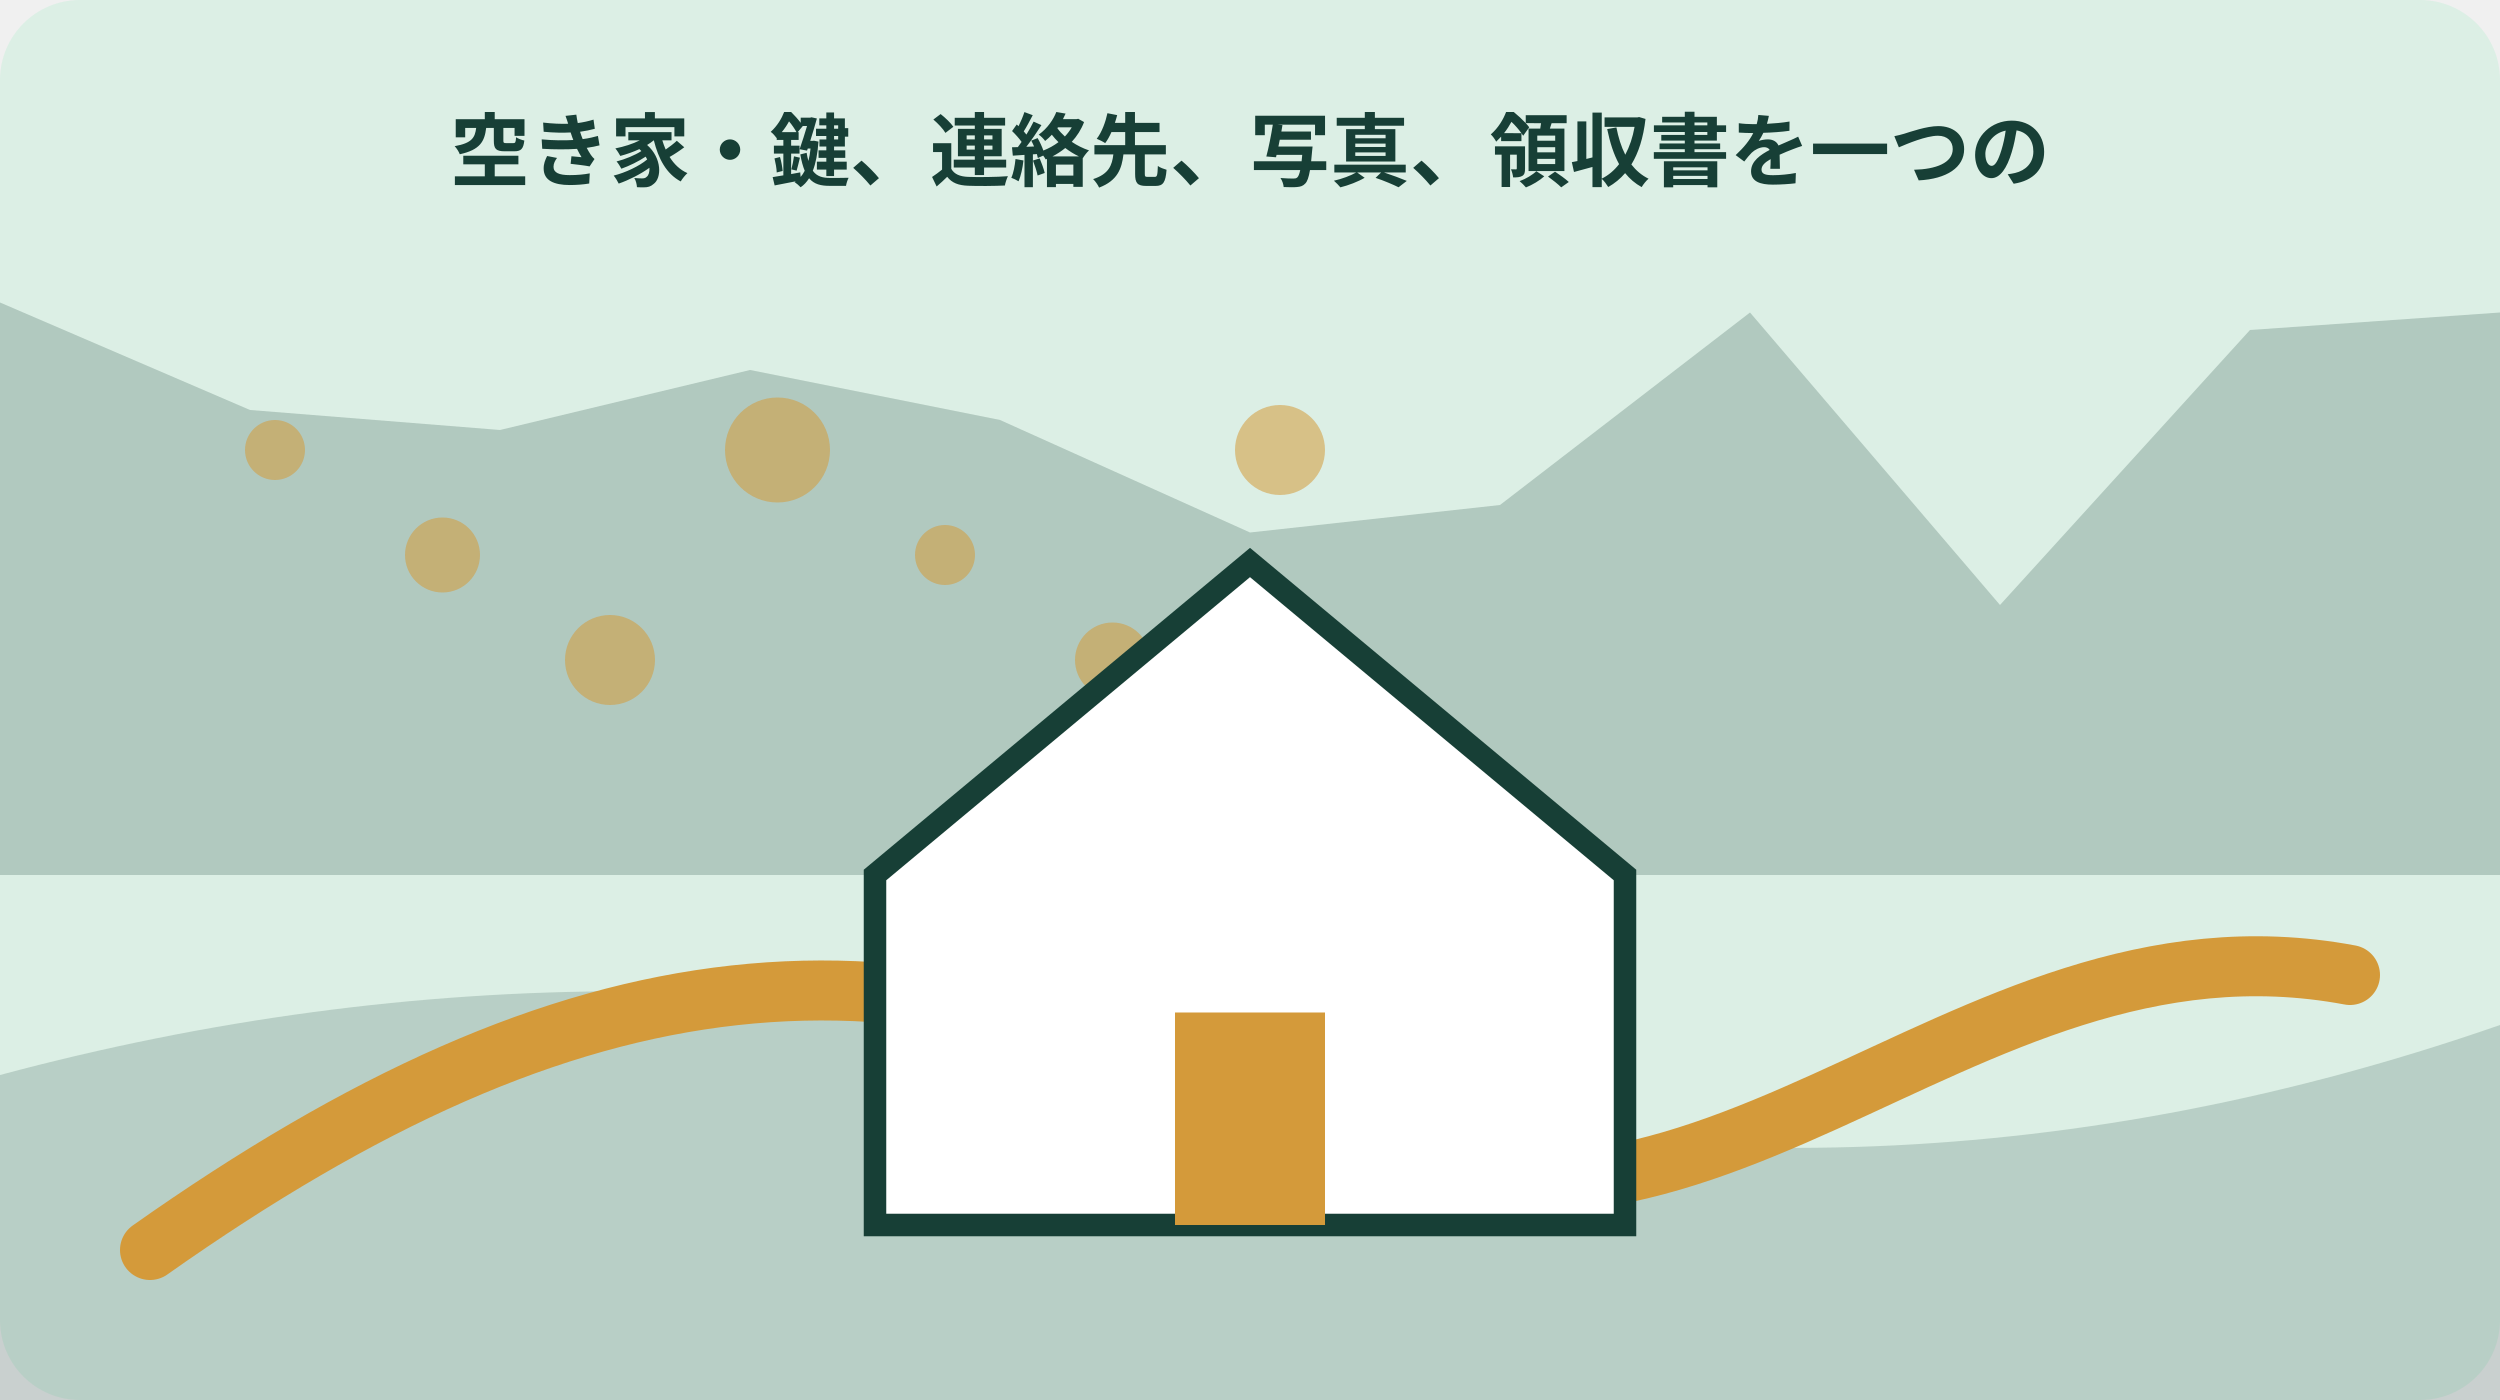
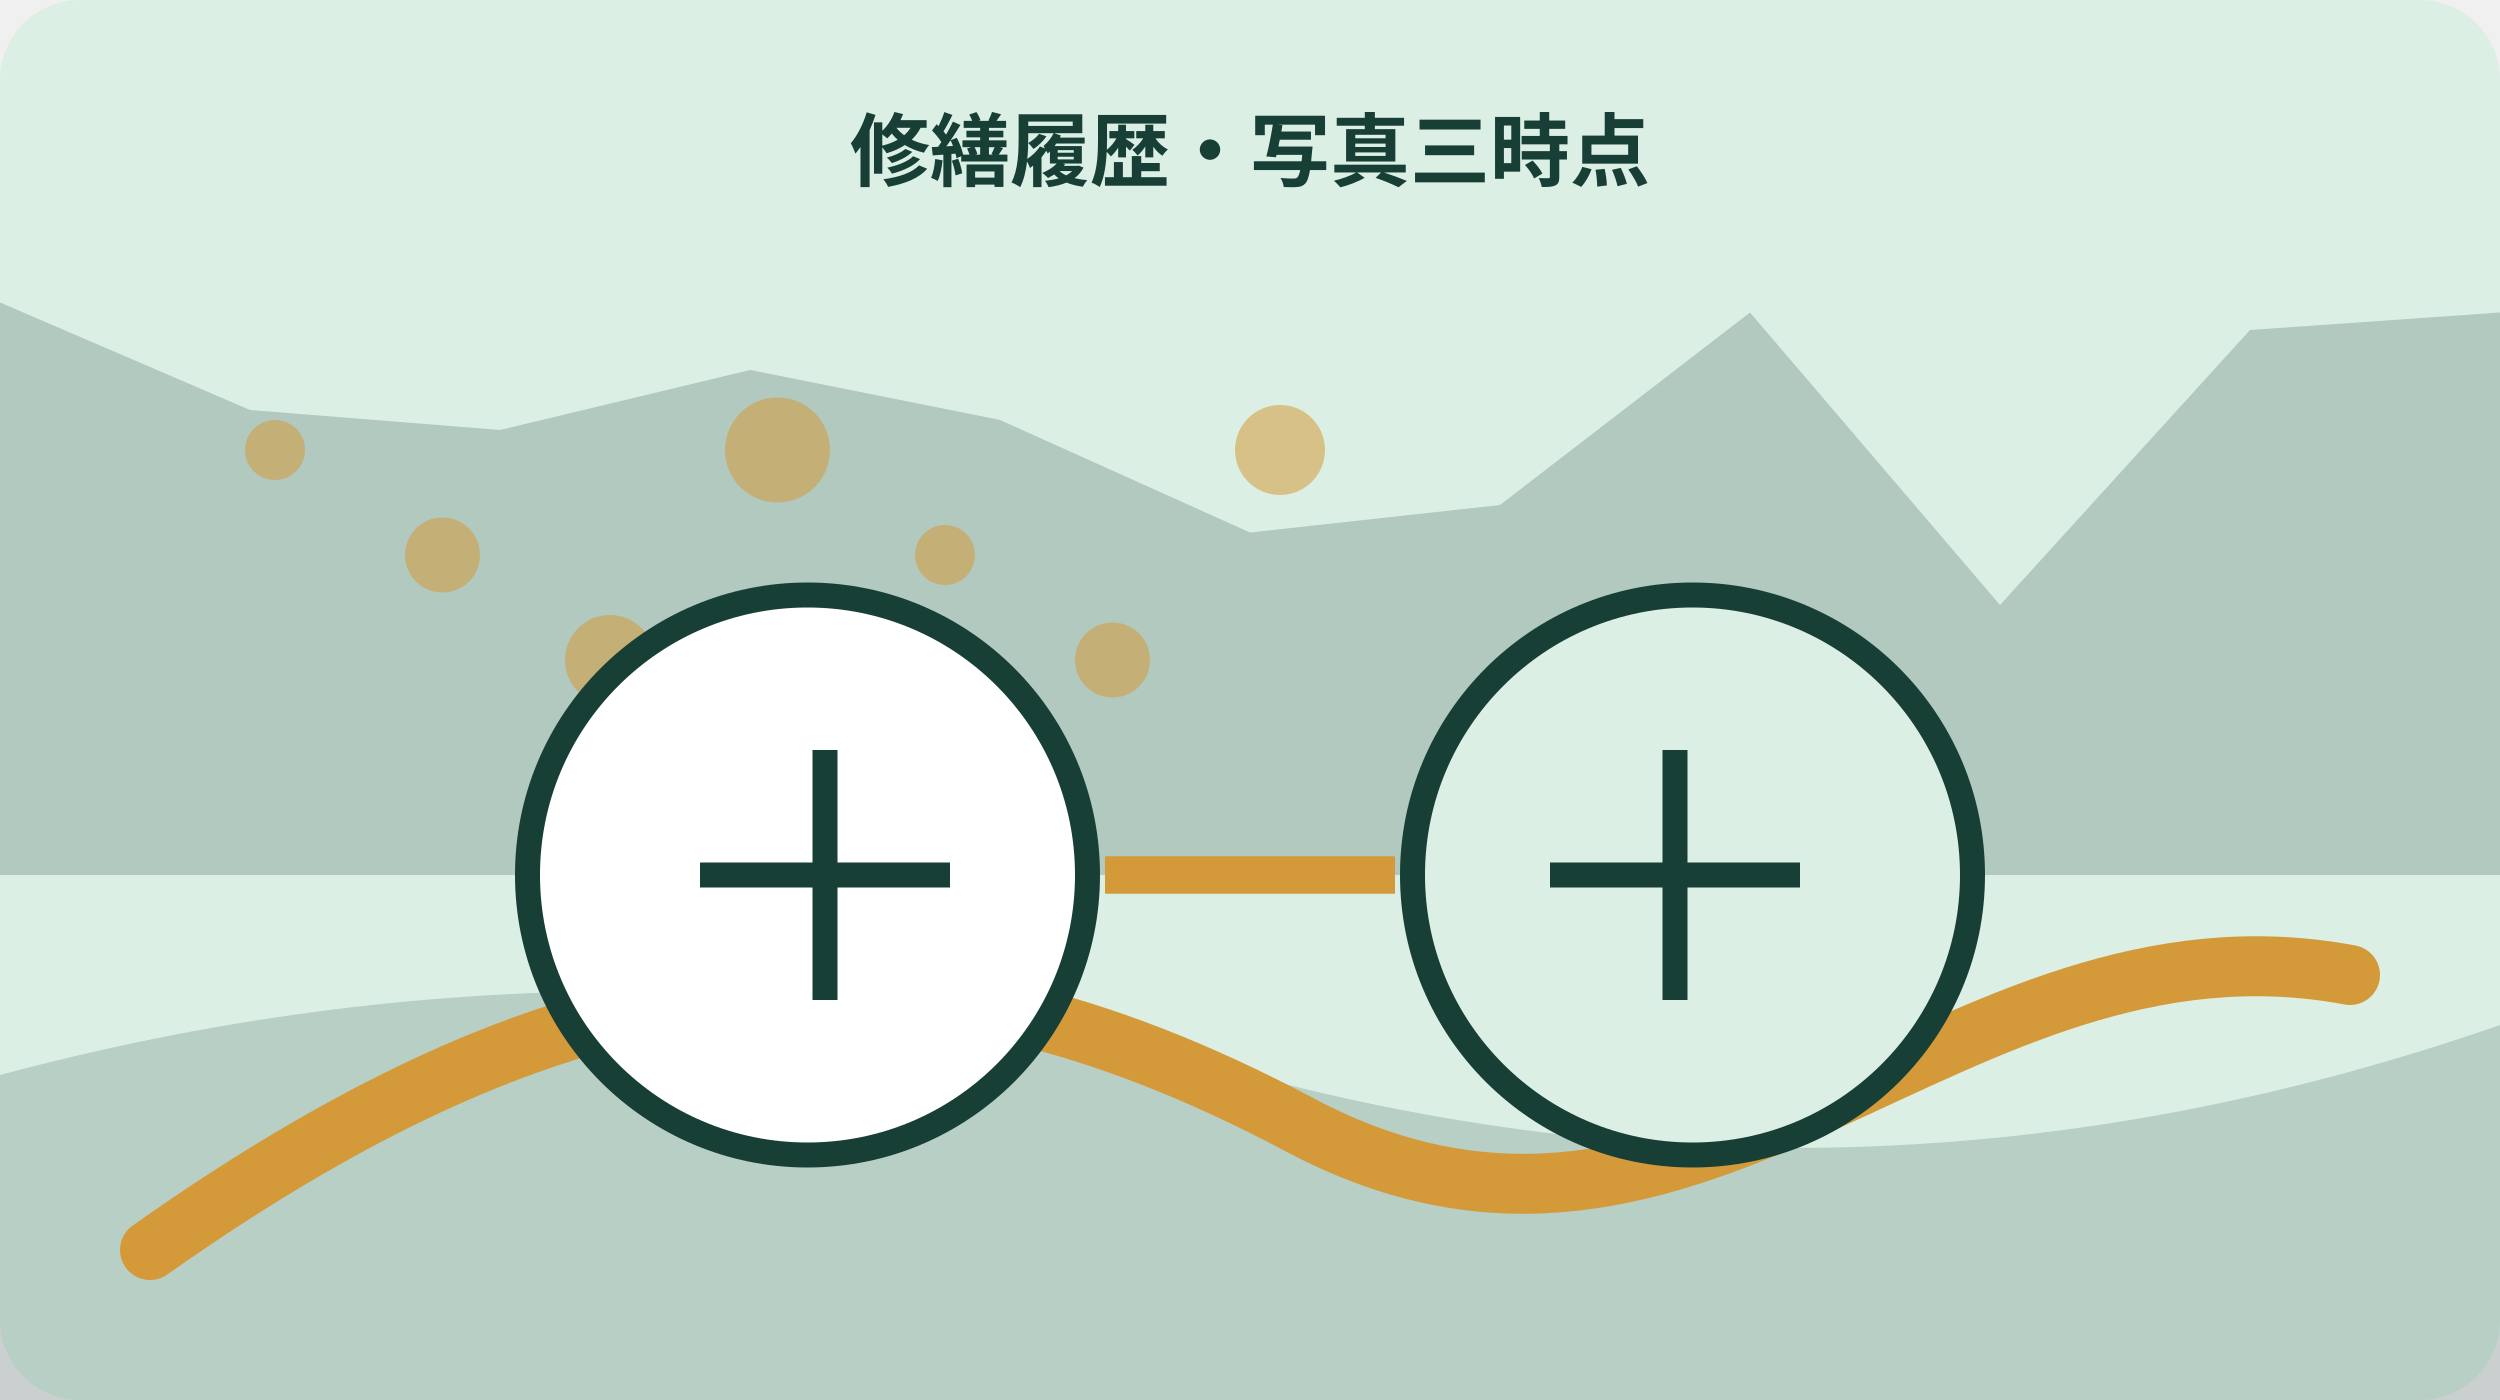
<svg xmlns="http://www.w3.org/2000/svg" width="1000" height="560" viewBox="0 0 1000 560" role="img" aria-labelledby="title desc" data-illustration="mori-editorial" data-topic-id="125" data-scene-index="2">
  <rect width="1000" height="560" rx="32" fill="#dcefe5" />
  <polygon points="0,121 100,164 200,172 300,148 400,168 500,213 600,202 700,125 800,242 900,132 1000,125 1000,350 0,350" fill="#173f36" opacity=".22" />
  <path d="M0 430 Q250 363 500 430 T1000 410 V560 H0Z" fill="#173f36" opacity=".18" />
  <path d="M60 500 C230 380 360 365 520 450 S780 360 940 390" fill="none" stroke="#d49a3a" stroke-width="24" stroke-linecap="round" />
  <circle cx="110" cy="180" r="12" fill="#d49a3a" opacity=".55" />
  <circle cx="177" cy="222" r="15" fill="#d49a3a" opacity=".55" />
  <circle cx="244" cy="264" r="18" fill="#d49a3a" opacity=".55" />
  <circle cx="311" cy="180" r="21" fill="#d49a3a" opacity=".55" />
  <circle cx="378" cy="222" r="12" fill="#d49a3a" opacity=".55" />
  <circle cx="445" cy="264" r="15" fill="#d49a3a" opacity=".55" />
  <circle cx="512" cy="180" r="18" fill="#d49a3a" opacity=".55" />
-   <g data-scene="home">
-     <path d="M350 350 500 225l150 125v140H350Z" fill="#fff" stroke="#173f36" stroke-width="9" />
-     <rect x="470" y="405" width="60" height="85" fill="#d49a3a" />
+   <g data-scene="before-during-after-photo-route">
+     <circle cx="323" cy="350" r="112" fill="#fff" stroke="#173f36" stroke-width="10" />
+     <circle cx="677" cy="350" r="112" fill="#dcefe5" stroke="#173f36" stroke-width="10" />
+     <path d="M442 350h116" stroke="#d49a3a" stroke-width="15" />
+     <path d="M280 350h100M330 300v100M620 350h100M670 300v100" stroke="#173f36" stroke-width="10" />
  </g>
-   <text x="500" y="72" text-anchor="middle" font-family="sans-serif" font-size="32" font-weight="700" fill="#173f36">空き家・鍵、連絡先、写真、領収書を一つの</text>
+   <text x="500" y="72" text-anchor="middle" font-family="sans-serif" font-size="32" font-weight="700" fill="#173f36">修繕履歴・写真三時点</text>
</svg>
